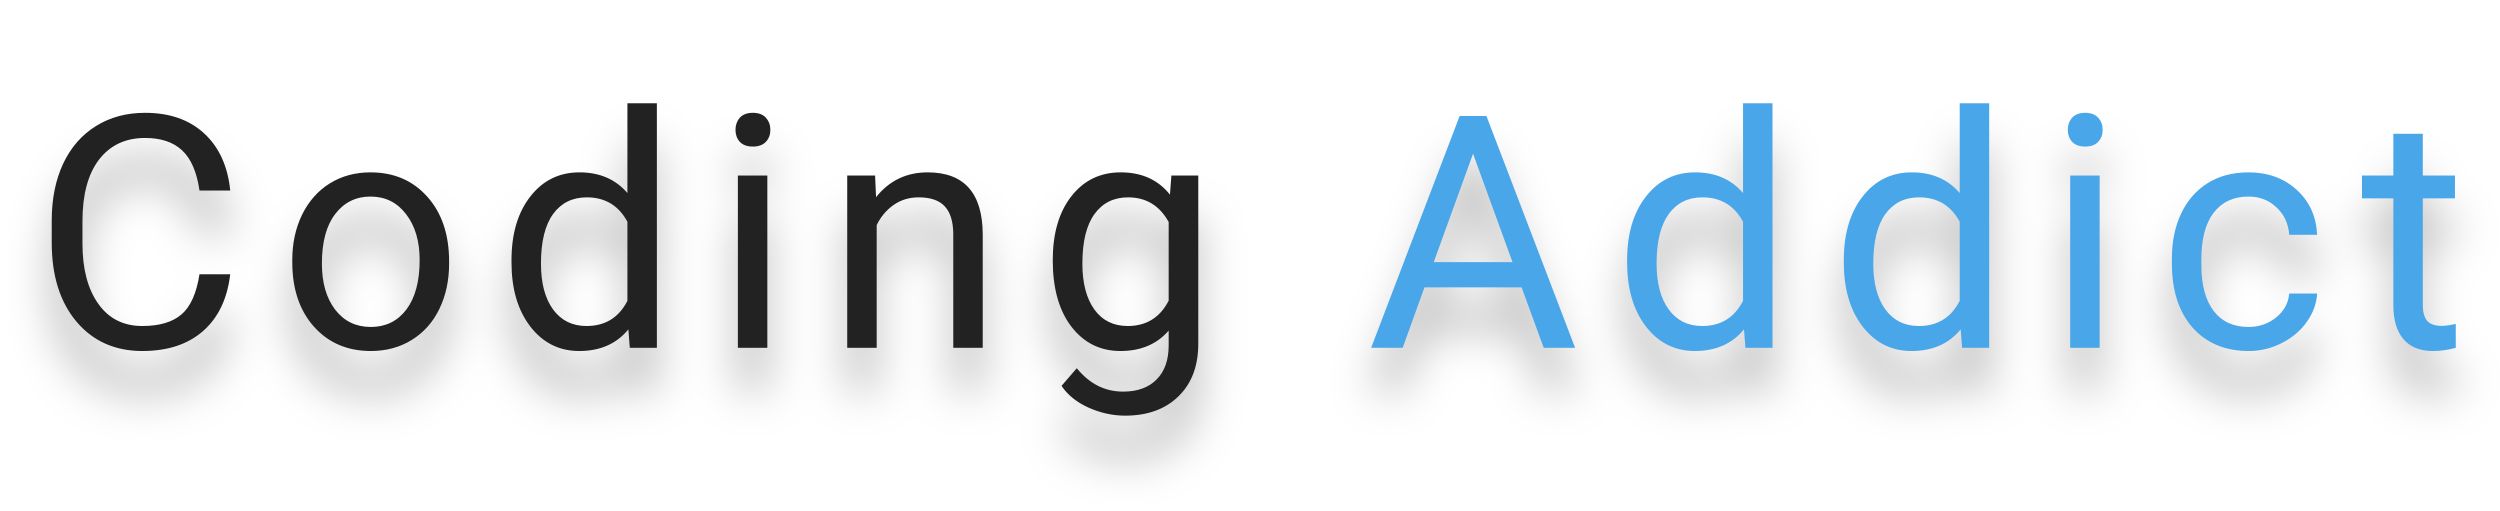
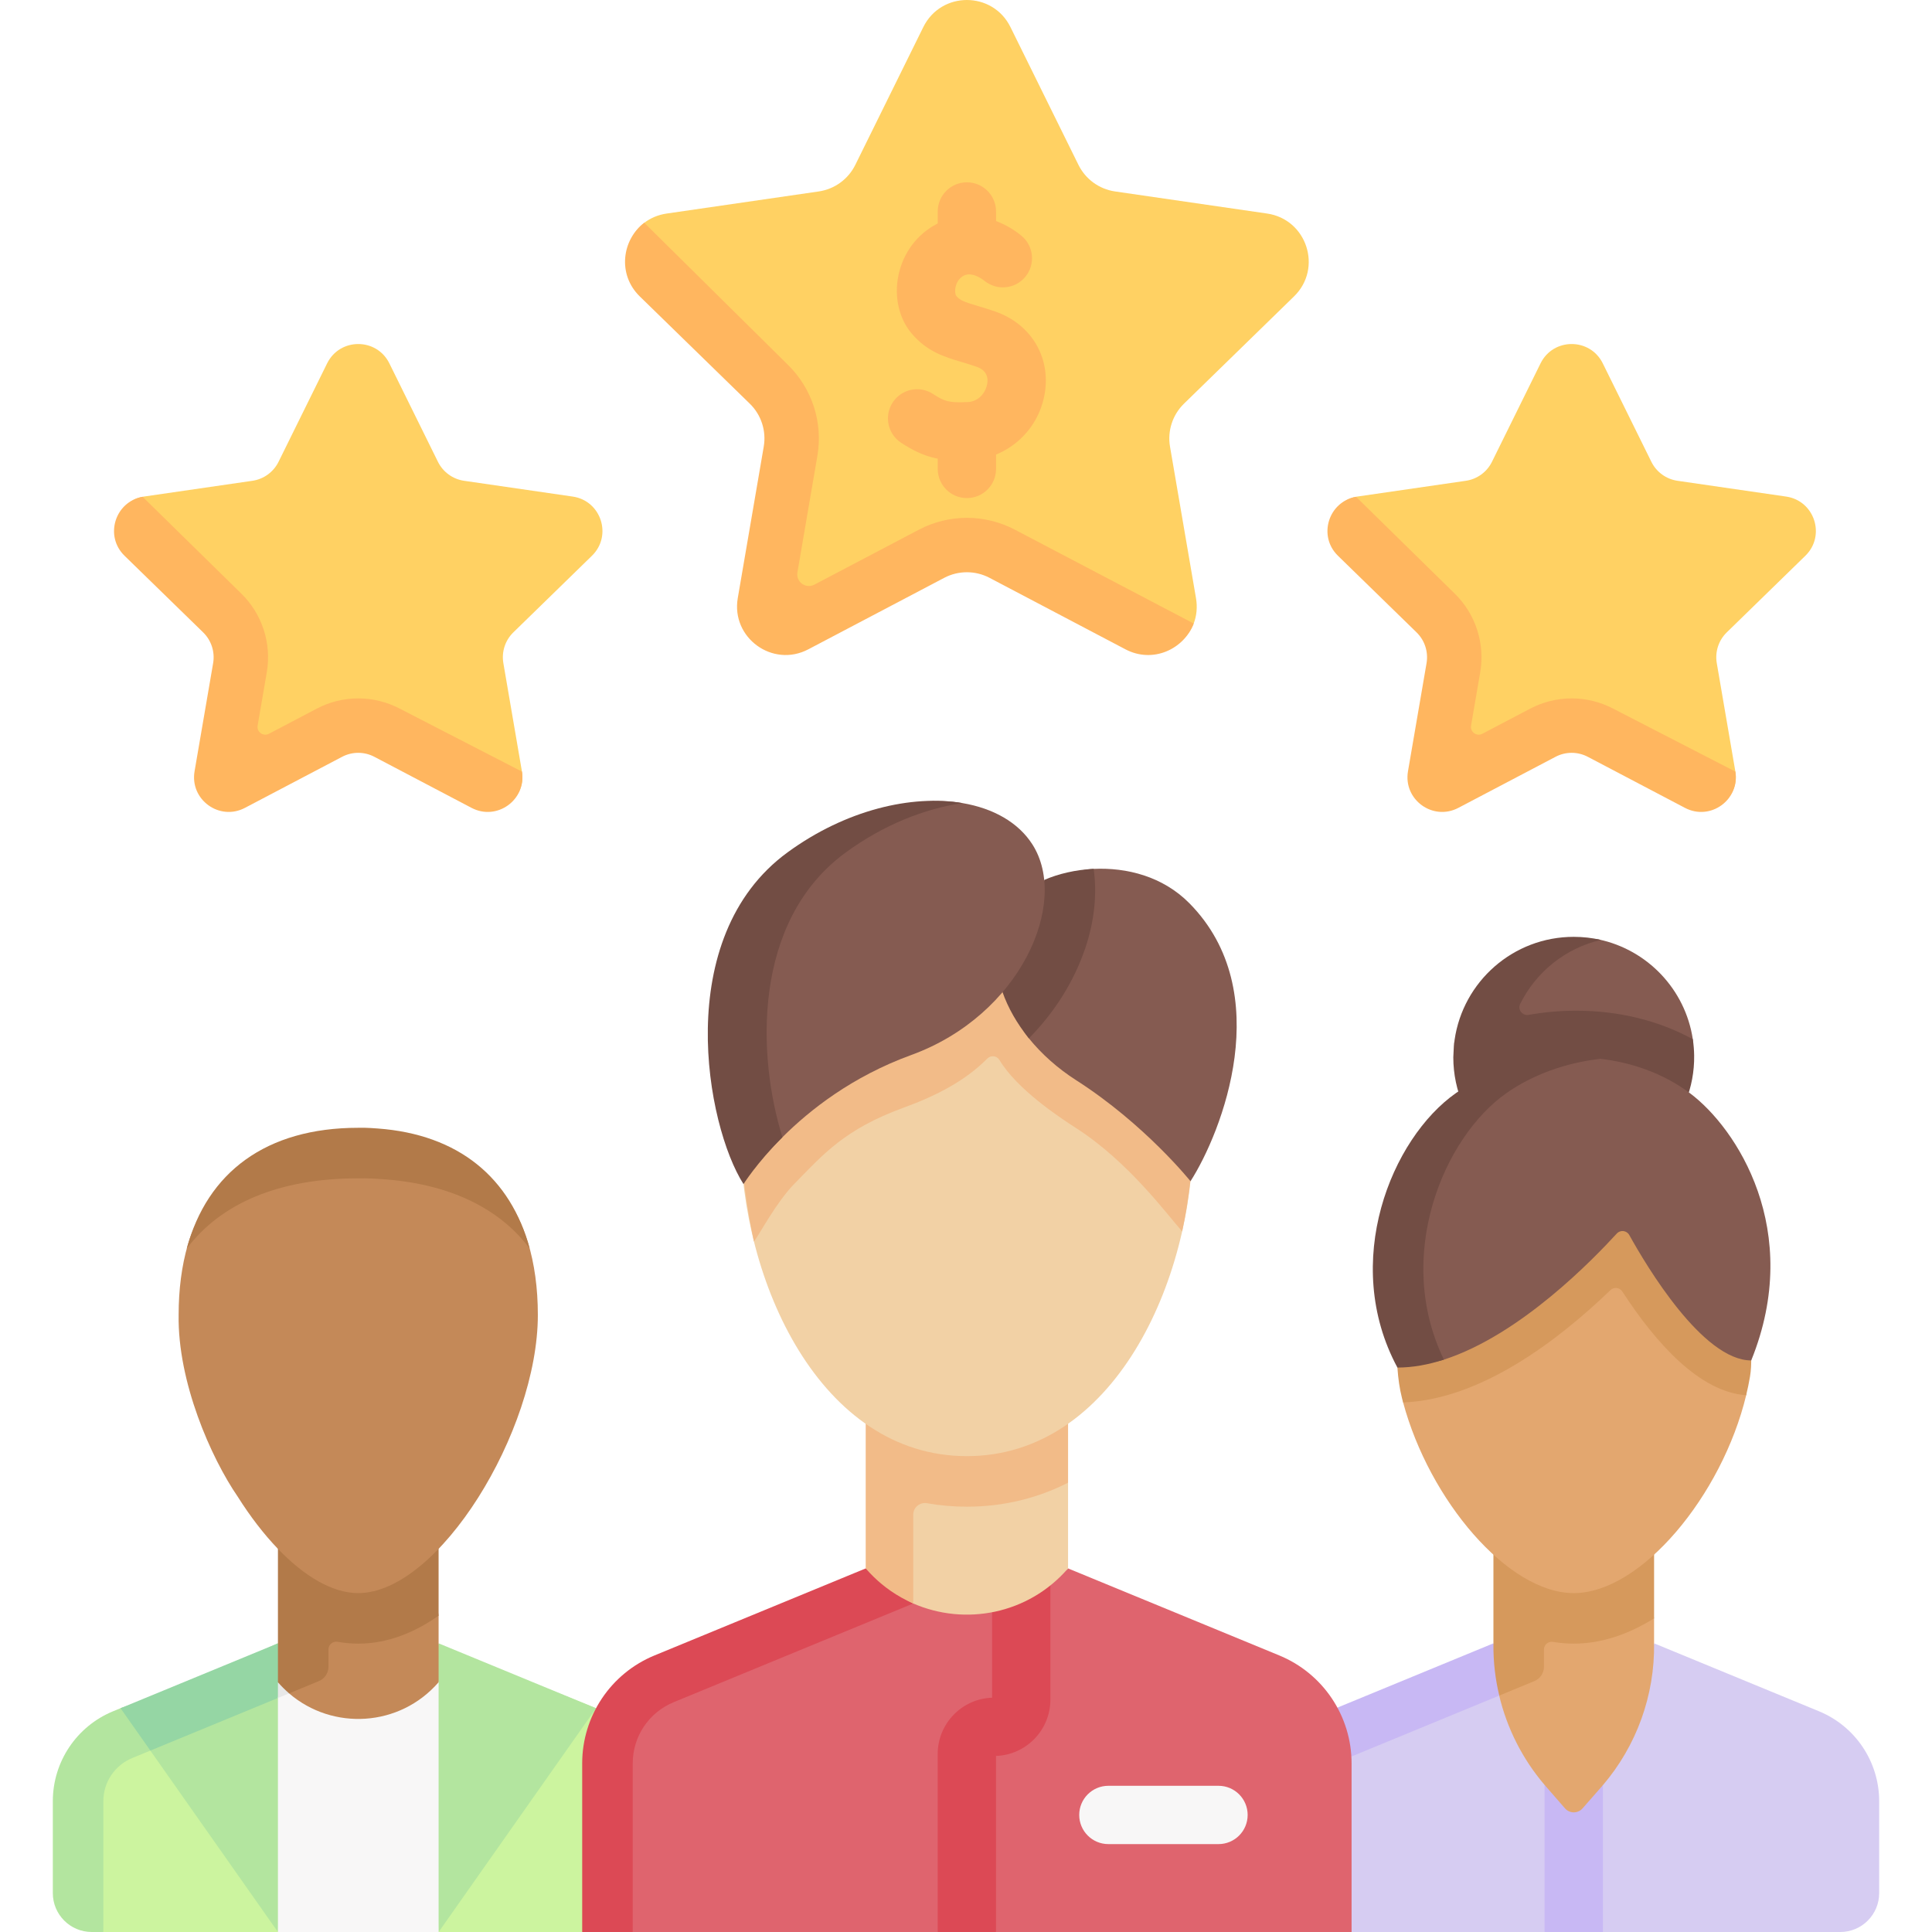
- <svg xmlns="http://www.w3.org/2000/svg" width="230" height="47" viewBox="0 0 230 47" fill="none">
-   <g filter="url(#filter0_d)">
-     <path d="M21.18 25.232C20.916 27.488 20.081 29.231 18.675 30.462C17.278 31.683 15.418 32.293 13.094 32.293C10.574 32.293 8.553 31.39 7.029 29.583C5.516 27.776 4.759 25.359 4.759 22.332V20.281C4.759 18.299 5.11 16.556 5.813 15.052C6.526 13.548 7.532 12.396 8.831 11.595C10.13 10.784 11.634 10.379 13.343 10.379C15.608 10.379 17.425 11.014 18.792 12.283C20.159 13.543 20.955 15.291 21.18 17.527H18.352C18.108 15.828 17.576 14.598 16.756 13.836C15.945 13.074 14.808 12.693 13.343 12.693C11.546 12.693 10.135 13.357 9.109 14.685C8.094 16.014 7.586 17.903 7.586 20.355V22.42C7.586 24.734 8.069 26.575 9.036 27.942C10.003 29.31 11.355 29.993 13.094 29.993C14.656 29.993 15.852 29.642 16.683 28.939C17.523 28.226 18.079 26.99 18.352 25.232H21.18ZM26.89 23.929C26.89 22.376 27.192 20.98 27.798 19.739C28.413 18.499 29.263 17.542 30.347 16.868C31.44 16.194 32.685 15.857 34.082 15.857C36.24 15.857 37.983 16.605 39.312 18.099C40.649 19.593 41.318 21.58 41.318 24.061V24.251C41.318 25.794 41.02 27.181 40.425 28.411C39.839 29.632 38.994 30.584 37.891 31.268C36.797 31.951 35.537 32.293 34.111 32.293C31.963 32.293 30.22 31.546 28.882 30.052C27.554 28.558 26.89 26.58 26.89 24.119V23.929ZM29.614 24.251C29.614 26.009 30.02 27.42 30.83 28.484C31.65 29.549 32.744 30.081 34.111 30.081C35.488 30.081 36.582 29.544 37.393 28.47C38.203 27.386 38.608 25.872 38.608 23.929C38.608 22.19 38.193 20.784 37.363 19.71C36.543 18.626 35.449 18.084 34.082 18.084C32.744 18.084 31.665 18.616 30.845 19.681C30.024 20.745 29.614 22.269 29.614 24.251ZM47.058 23.943C47.058 21.512 47.634 19.559 48.786 18.084C49.938 16.6 51.447 15.857 53.312 15.857C55.168 15.857 56.638 16.492 57.722 17.762V9.5H60.432V32H57.941L57.81 30.301C56.726 31.629 55.217 32.293 53.283 32.293C51.447 32.293 49.948 31.541 48.786 30.037C47.634 28.533 47.058 26.57 47.058 24.148V23.943ZM49.768 24.251C49.768 26.048 50.139 27.454 50.881 28.47C51.623 29.485 52.648 29.993 53.957 29.993C55.676 29.993 56.931 29.222 57.722 27.679V20.398C56.911 18.904 55.666 18.157 53.986 18.157C52.658 18.157 51.623 18.67 50.881 19.695C50.139 20.721 49.768 22.239 49.768 24.251ZM70.595 32H67.885V16.15H70.595V32ZM67.665 11.946C67.665 11.507 67.797 11.136 68.061 10.833C68.334 10.53 68.734 10.379 69.262 10.379C69.789 10.379 70.189 10.53 70.463 10.833C70.736 11.136 70.873 11.507 70.873 11.946C70.873 12.386 70.736 12.752 70.463 13.045C70.189 13.338 69.789 13.484 69.262 13.484C68.734 13.484 68.334 13.338 68.061 13.045C67.797 12.752 67.665 12.386 67.665 11.946ZM80.509 16.15L80.597 18.143C81.808 16.619 83.39 15.857 85.343 15.857C88.692 15.857 90.382 17.747 90.411 21.526V32H87.701V21.512C87.691 20.369 87.428 19.524 86.91 18.977C86.402 18.431 85.606 18.157 84.522 18.157C83.644 18.157 82.872 18.392 82.208 18.86C81.544 19.329 81.026 19.944 80.655 20.706V32H77.945V16.15H80.509ZM96.853 23.943C96.853 21.473 97.425 19.51 98.567 18.055C99.71 16.59 101.224 15.857 103.108 15.857C105.042 15.857 106.551 16.541 107.635 17.908L107.767 16.15H110.242V31.619C110.242 33.67 109.632 35.286 108.411 36.468C107.2 37.649 105.569 38.24 103.519 38.24C102.376 38.24 101.258 37.996 100.164 37.508C99.07 37.02 98.235 36.351 97.659 35.501L99.065 33.875C100.228 35.31 101.648 36.028 103.328 36.028C104.646 36.028 105.672 35.657 106.404 34.915C107.146 34.173 107.518 33.128 107.518 31.78V30.418C106.434 31.668 104.954 32.293 103.079 32.293C101.224 32.293 99.72 31.546 98.567 30.052C97.425 28.558 96.853 26.521 96.853 23.943ZM99.578 24.251C99.578 26.038 99.944 27.444 100.677 28.47C101.409 29.485 102.435 29.993 103.753 29.993C105.462 29.993 106.717 29.217 107.518 27.664V20.428C106.688 18.914 105.442 18.157 103.782 18.157C102.464 18.157 101.434 18.67 100.691 19.695C99.949 20.721 99.578 22.239 99.578 24.251Z" fill="#222222" />
-     <path d="M139.987 26.434H131.052L129.045 32H126.145L134.289 10.672H136.75L144.909 32H142.023L139.987 26.434ZM131.901 24.119H139.152L135.52 14.144L131.901 24.119ZM149.696 23.943C149.696 21.512 150.272 19.559 151.425 18.084C152.577 16.6 154.086 15.857 155.951 15.857C157.807 15.857 159.276 16.492 160.36 17.762V9.5H163.07V32H160.58L160.448 30.301C159.364 31.629 157.855 32.293 155.922 32.293C154.086 32.293 152.587 31.541 151.425 30.037C150.272 28.533 149.696 26.57 149.696 24.148V23.943ZM152.406 24.251C152.406 26.048 152.777 27.454 153.52 28.47C154.262 29.485 155.287 29.993 156.596 29.993C158.314 29.993 159.569 29.222 160.36 27.679V20.398C159.55 18.904 158.305 18.157 156.625 18.157C155.297 18.157 154.262 18.67 153.52 19.695C152.777 20.721 152.406 22.239 152.406 24.251ZM169.63 23.943C169.63 21.512 170.206 19.559 171.358 18.084C172.511 16.6 174.02 15.857 175.885 15.857C177.74 15.857 179.21 16.492 180.294 17.762V9.5H183.004V32H180.514L180.382 30.301C179.298 31.629 177.789 32.293 175.855 32.293C174.02 32.293 172.521 31.541 171.358 30.037C170.206 28.533 169.63 26.57 169.63 24.148V23.943ZM172.34 24.251C172.34 26.048 172.711 27.454 173.453 28.47C174.195 29.485 175.221 29.993 176.529 29.993C178.248 29.993 179.503 29.222 180.294 27.679V20.398C179.483 18.904 178.238 18.157 176.559 18.157C175.23 18.157 174.195 18.67 173.453 19.695C172.711 20.721 172.34 22.239 172.34 24.251ZM193.167 32H190.457V16.15H193.167V32ZM190.237 11.946C190.237 11.507 190.369 11.136 190.633 10.833C190.906 10.53 191.307 10.379 191.834 10.379C192.361 10.379 192.762 10.53 193.035 10.833C193.309 11.136 193.445 11.507 193.445 11.946C193.445 12.386 193.309 12.752 193.035 13.045C192.762 13.338 192.361 13.484 191.834 13.484C191.307 13.484 190.906 13.338 190.633 13.045C190.369 12.752 190.237 12.386 190.237 11.946ZM206.875 30.081C207.842 30.081 208.687 29.788 209.409 29.202C210.132 28.616 210.532 27.884 210.61 27.005H213.174C213.125 27.913 212.812 28.777 212.236 29.598C211.66 30.418 210.889 31.072 209.922 31.561C208.965 32.049 207.949 32.293 206.875 32.293C204.717 32.293 202.998 31.575 201.719 30.14C200.449 28.694 199.814 26.722 199.814 24.222V23.768C199.814 22.225 200.098 20.852 200.664 19.651C201.23 18.45 202.041 17.518 203.096 16.854C204.16 16.189 205.415 15.857 206.86 15.857C208.638 15.857 210.112 16.39 211.284 17.454C212.466 18.519 213.096 19.9 213.174 21.6H210.61C210.532 20.574 210.142 19.734 209.438 19.08C208.745 18.416 207.886 18.084 206.86 18.084C205.483 18.084 204.414 18.582 203.652 19.578C202.9 20.564 202.524 21.995 202.524 23.87V24.383C202.524 26.209 202.9 27.615 203.652 28.602C204.404 29.588 205.479 30.081 206.875 30.081ZM222.897 12.312V16.15H225.856V18.245H222.897V28.074C222.897 28.709 223.029 29.188 223.293 29.51C223.557 29.822 224.006 29.979 224.641 29.979C224.953 29.979 225.383 29.92 225.93 29.803V32C225.217 32.195 224.523 32.293 223.85 32.293C222.639 32.293 221.726 31.927 221.11 31.194C220.495 30.462 220.188 29.422 220.188 28.074V18.245H217.302V16.15H220.188V12.312H222.897Z" fill="#49A6E9" />
+ <svg xmlns="http://www.w3.org/2000/svg" id="Capa_1" enable-background="new 0 0 497 497" viewBox="0 0 497 497" width="512">
+   <g>
+     <path d="m170.734 446.599-17.405-7.172-40.501-16.225c-10.901 12.583-30.433 12.757-41.33.17l-41.414 17.843c-9.374 3.863-15.492 13-15.492 23.139v21.636c0 5.529 4.482 10.01 10.01 10.01l1.985 1h44.91l21.163-2.266 20.178 2.266h36.93l20.966-2.904z" fill="#ccf49f" />
+     <path d="m71.498 422.74 1.44 37.13-1.44 37.13-40.49-57.57 19.826-6.68z" fill="#b3e59f" />
+     <path d="m74.378 435.61-40.34 16.63c-4.52 1.86-7.45 6.22-7.45 11.11v33.65h-2.99c-5.52 0-10.01-4.48-10.01-10.01v-23.64c0-10.13 6.12-19.27 15.5-23.13l1.92-.791 14.21-4.78 26.281-11.909v10.01l.01.01c.899 1.04 1.859 1.99 2.869 2.85z" fill="#b3e59f" />
+     <path d="m71.498 422.74 1.889 5.696-1.889 8.364-32.82 13.53-7.67-10.9z" fill="#95d6a4" />
+     <path d="m259.936 6.967 17.492 35.443c1.821 3.689 5.34 6.246 9.411 6.838l39.114 5.684c10.252 1.49 14.346 14.089 6.927 21.32l-28.303 27.589c-2.946 2.872-4.29 7.009-3.595 11.063l6.681 38.956c.403 2.348.159 4.572-.587 6.54-2.496 6.59-10.948 9.132-18.01 5.419l-34.521-18.447c-3.641-1.914-7.991-1.914-11.633 0l-34.08 18.638c-9.17 4.821-19.887-2.966-18.136-13.176l6.71-37.888c.695-4.055-.649-8.192-3.595-11.063l-27.871-27.617c-5.804-5.658-5.927-14.616-.201-18.953 1.592-1.206 3.531-2.056 5.762-2.38l39.114-5.684c4.071-.592 7.59-3.149 9.411-6.838l17.492-35.443c4.586-9.29 17.833-9.29 22.418-.001z" fill="#ffd163" />
+     <path d="m307.078 160.4c-2.51 6.59-10.49 10.35-17.55 6.64l-34.98-18.4c-3.64-1.91-8-1.91-11.64 0l-34.98 18.4c-9.17 4.82-19.89-2.97-18.14-13.18l6.68-38.96c.7-4.05-.64-8.19-3.59-11.06l-28.3-27.59c-5.8-5.66-4.57-14.6 1.16-18.94l36.91 36.5c6.25 6.09 9.1 14.86 7.62 23.46l-5.134 29.969c-.42 2.451 2.153 4.319 4.353 3.162l26.911-14.151c3.79-1.99 8.05-3.04 12.33-3.04s8.54 1.05 12.33 3.04z" fill="#ffb65f" />
+     <g>
+       <path d="m412.311 93.477 12.496 25.319c1.301 2.635 3.815 4.462 6.723 4.884l27.942 4.06c7.324 1.064 10.248 10.064 4.949 15.23l-20.219 19.708c-2.104 2.051-3.065 5.007-2.568 7.903l4.773 27.829c1.251 7.294-6.596 12.106-13.147 8.663l-25.328-13.489c-2.601-1.368-5.709-1.368-8.31 0l-23.619 13.179c-6.551 3.444-14.206-2.119-12.955-9.413l4.993-27.075c.497-2.896-.464-5.852-2.568-7.903l-19.234-19.085c-5.226-5.094-4.505-14.234 2.598-15.497.099-.018.2-.034.301-.049l27.942-4.06c2.908-.423 5.422-2.249 6.723-4.884l12.496-25.319c3.273-6.637 12.737-6.637 16.012-.001z" fill="#ffd163" />
+       <path d="m433.448 207.82-24.99-13.13c-2.6-1.37-5.71-1.37-8.31 0l-24.99 13.13c-6.55 3.45-14.21-2.11-12.96-9.41l4.78-27.83c.49-2.89-.47-5.85-2.57-7.9l-20.22-19.71c-5.23-5.09-2.45-13.91 4.65-15.17l25.34 24.86c5.41 5.26 7.87 12.85 6.6 20.29l-2.354 13.705c-.281 1.634 1.434 2.88 2.902 2.109l12.312-6.473c3.28-1.72 6.96-2.63 10.67-2.63 3.7 0 7.39.91 10.67 2.63l31.44 16.2c1.18 7.259-6.44 12.769-12.97 9.329z" fill="#ffb65f" />
+     </g>
+     <g>
+       <path d="m100.163 93.477 12.496 25.319c1.301 2.635 3.815 4.462 6.723 4.884l27.942 4.06c7.324 1.064 10.248 10.064 4.949 15.23l-20.219 19.708c-2.104 2.051-3.065 5.007-2.568 7.903l4.773 27.829c1.251 7.294-6.596 12.106-13.147 8.663l-25.328-13.489c-2.601-1.368-5.709-1.368-8.31 0l-23.619 13.179c-6.55 3.444-14.206-2.119-12.955-9.413l4.993-27.075c.497-2.896-.464-5.852-2.568-7.903l-19.235-19.085c-5.226-5.094-4.505-14.234 2.598-15.497.099-.018.2-.034.301-.049l27.942-4.06c2.908-.423 5.422-2.249 6.723-4.884l12.496-25.319c3.274-6.637 12.738-6.637 16.013-.001z" fill="#ffd163" />
+       <path d="m121.3 207.82-24.99-13.13c-2.6-1.37-5.71-1.37-8.31 0l-24.99 13.13c-6.55 3.45-14.21-2.11-12.96-9.41l4.78-27.83c.49-2.89-.47-5.85-2.57-7.9l-20.22-19.71c-5.23-5.09-2.45-13.91 4.65-15.17l25.34 24.86c5.41 5.26 7.87 12.85 6.6 20.29l-2.354 13.705c-.281 1.634 1.434 2.88 2.902 2.109l12.312-6.473c3.28-1.72 6.96-2.63 10.67-2.63 3.7 0 7.39.91 10.67 2.63l31.44 16.2c1.18 7.259-6.44 12.769-12.97 9.329z" fill="#ffb65f" />
+     </g>
+     <g>
+       <g>
+         <path d="m247.883 118.49c-6.247 0-10.159-.729-16.061-4.584-3.468-2.266-4.443-6.913-2.177-10.381 2.265-3.469 6.913-4.441 10.38-2.178 3.103 2.026 4.021 2.168 8.352 2.141 3.784-.025 5.29-2.985 5.583-4.731.545-3.248-1.999-4.146-2.835-4.441-1.318-.466-2.571-.838-3.782-1.198-4.369-1.3-8.887-2.644-12.874-7.393-3.212-3.827-4.471-9.361-3.367-14.804 1.188-5.857 4.837-10.732 10.011-13.377 8.146-4.165 16.521-1.131 21.645 3.097 3.194 2.636 3.647 7.363 1.011 10.558-2.636 3.194-7.363 3.649-10.559 1.011-.122-.101-3.02-2.459-5.271-1.308-1.423.727-1.931 2.106-2.106 2.864-.29 1.25-.006 2.138.129 2.32.986 1.174 1.953 1.552 5.657 2.653 1.325.395 2.826.841 4.5 1.432 9.132 3.225 14.209 11.692 12.634 21.071-1.667 9.926-10.194 17.179-20.275 17.246-.201.001-.399.002-.595.002z" fill="#ffb65f" />
+       </g>
+       <g>
+         <path d="m248.728 128.13c-4.142 0-7.5-3.357-7.5-7.5v-9.642c0-4.143 3.358-7.5 7.5-7.5s7.5 3.357 7.5 7.5v9.642c0 4.142-3.358 7.5-7.5 7.5z" fill="#ffb65f" />
+       </g>
+       <g>
+         <path d="m248.728 70.574c-4.142 0-7.5-3.357-7.5-7.5v-8.674c0-4.143 3.358-7.5 7.5-7.5s7.5 3.357 7.5 7.5v8.674c0 4.143-3.358 7.5-7.5 7.5z" fill="#ffb65f" />
+       </g>
+     </g>
+     <path d="m425.505 422.739v-6.429l-2.331-9.023 2.331-26.671h-39.827v42.123l-12.461 46.548h64.34z" fill="#e3a76f" />
+     <path d="m467.921 440.216-42.415-17.477c.186 13.367-4.5 26.336-13.169 36.491-.168.196-.183.842-.354 1.037l-7.234 8.362-7-8.468c-.121-.139-.294-.857-.414-.998-5.692-6.673-9.667-14.561-11.669-22.979-1.01-4.246-1.968-7.227-1.941-11.655l.002-.389-42 17.617c-9.374 3.863-15.457 11.46-15.457 21.599v30.486l21.42 3.16h49.648l8.05-3.883 6.95 3.883h61.064c5.529 0 10.01-4.482 10.01-10.01v-23.636c0-10.141-6.117-19.278-15.491-23.14z" fill="#d6ccf2" />
+     <path d="m397.178 380.62h-13v35.7 6.419l-2.833 6.506 4.333 6.935 9.024-3.72c1.498-.617 2.476-2.078 2.476-3.698v-4.43c0-1.237 1.111-2.167 2.331-1.964 1.766.295 3.544.451 5.329.451 7.1 0 14.11-2.4 20.67-6.51v-35.69h-28.33z" fill="#d6995c" />
+     <path d="m385.678 436.18-5.17 2.13-33.79 13.93c-4.53 1.86-7.45 6.22-7.45 11.11v33.65l-6.902-5.245-6.098 5.245v-33.65c0-10.13 6.12-19.27 15.49-23.13l42.42-17.48v.39c-.03 4.43.48 8.81 1.5 13.05z" fill="#c8b8f4" />
+     <g>
+       <path d="m412.338 459.23v37.77h-15v-37.84c.12.14.24.28.36.42l4.887 5.613c1.192 1.369 3.319 1.374 4.517.009l4.726-5.382c.17-.2.34-.39.51-.59z" fill="#c8b8f4" />
+     </g>
+     <path d="m153.328 439.43-40.49 57.57h-.01l-1.271-34.436 1.271-29.8-1.271-3.902 1.271-6.122z" fill="#b3e59f" />
+     <path d="m329.1 425.858-54.345-22.393-.008.009c-1.196 1.381-3.832 1.523-5.178 2.663-12.645 10.704-40.436-.681-40.436-.681l-6.431-1.319-51.967 21.978c-11.249 4.635-18.59 15.6-18.59 27.766l-.501 41.362 11.124 1.757h78.45l7.957-2.84 7.043 2.84h91.472v-43.375c0-12.167-7.341-23.131-18.59-27.767z" fill="#df646e" />
+     <path d="m234.928 412.49-61.62 25.39c-6.4 2.64-10.54 8.82-10.54 15.74v43.38h-13v-43.38c0-12.16 7.34-23.13 18.59-27.76l54.34-22.39 6.434 1.987z" fill="#dc4955" />
+     <g>
+       <path d="m313.455 474.389h-28.329c-4.142 0-7.5-3.357-7.5-7.5s3.358-7.5 7.5-7.5h28.329c4.142 0 7.5 3.357 7.5 7.5s-3.358 7.5-7.5 7.5z" fill="#f8f7f7" />
+     </g>
+     <g>
+       <path d="m270.208 407.85v29.37c0 7.83-6.23 14.22-13.99 14.49v45.29h-15v-45.79c0-7.82 6.23-14.22 13.99-14.48v-21.98l6.775-4.782z" fill="#dc4955" />
+     </g>
+     <path d="m274.755 350.411h-52.054l1.41 51.557s6.281 8.54 10.818 10.52c13.303 5.806 29.572 2.805 39.81-9.004l.016-.018v-22.046l-1.878-3.877z" fill="#f2d1a5" />
+     <path d="m222.698 350.41v31.01 22.05c1.29 1.49 2.68 2.84 4.14 4.05.73.6 1.48 1.17 2.24 1.7 1.86 1.29 3.82 2.38 5.85 3.27v-22.848c0-1.882 1.707-3.272 3.56-2.943 3.295.585 6.706.891 10.23.891 9.53 0 18.24-2.22 26.04-6.17v-31.01z" fill="#f2bb88" />
+     <path d="m306.913 292.023c0-37.668-20.526-68.204-58.194-68.204s-58.194 30.536-58.194 68.204 20.526 82.563 58.194 82.563 58.194-44.895 58.194-82.563z" fill="#f2d1a5" />
+     <path d="m286.145 237.591c-1.618-.127-3.228-.147-4.807-.073 0-.003-.001-.006-.001-.008-4.68.23-9.09 1.28-12.67 2.83l-.047.125c-.327-3.408-1.322-6.558-3.046-9.252-1.716-2.68-4.067-4.895-6.898-6.633-3.173-.499-6.491-.762-9.957-.762-37.668 0-58.194 30.536-58.194 68.204 0 7.809 1.694 19.391 3.429 27.357 1.642-2.206 5.764-10.109 10.324-14.773 7.407-7.575 12.955-14.121 28.173-19.66 8.757-3.187 15.978-7.041 21.521-12.627.934-.942 2.474-.747 3.155.391 4.444 7.426 15.236 14.628 19.579 17.408 13.505 8.645 23.407 22.138 27.398 26.666 1.694-7.877 2.809-17.044 2.809-24.762 0-22.235-7.158-41.98-20.768-54.431z" fill="#f2bb88" />
+     <path d="m269.302 227.245c3.582-1.554 7.358-3.505 12.036-3.726 8.458-.4 17.783 1.91 24.631 8.844 22.564 22.847 8.331 58.938.285 71.507 0 0-11.734-14.671-29.421-25.993-4.826-3.089-8.917-6.777-12.151-10.763-3.087-3.803-4.173-8.454-5.593-12.537z" fill="#855b51" />
+     <path d="m279.178 243.93c-2.91 8.61-7.92 16.51-14.49 23.18-3.09-3.8-5.39-7.88-6.82-11.96l10.8-28.81c3.58-1.55 7.99-2.6 12.67-2.83.91 6.41.21 13.42-2.16 20.42z" fill="#724d44" />
+     <path d="m265.574 217.213c-3.628-5.668-10.067-9.278-17.977-10.621-13.008-2.209-29.276 2.782-44.295 13.759-29.954 21.893-21.552 67.736-11.957 82.723 0 0 3.126-3.755 9.933-10.534 7.037-7.009 17.919-15.606 33.138-21.145 28.111-10.232 40.753-39.195 31.158-54.182z" fill="#855b51" />
+     <path d="m247.598 206.59c-9.76 1.44-20.3 5.59-30.02 12.69-24.16 17.65-22.78 52.55-16.3 73.26-6.66 6.7-10.017 12.067-10.017 12.067-9.6-14.99-18.633-63.437 11.317-85.327 15.02-10.98 32.01-14.89 45.02-12.69z" fill="#724d44" />
+     <path d="m111.557 426.053h-39.606l-.202 9.245-.251 1.502v60.2h41.33v-64.236z" fill="#f8f7f7" />
+     <path d="m112.827 390.626h-40.333l.064 41.427s.807 2.696 1.815 3.563c11.194 9.632 28.442 8.682 38.442-2.853l.013-.015v-17.118l-.95-6.811z" fill="#c48958" />
+     <path d="m74.378 435.61-2.88 1.19v-4.05l.01.01c.484.56 1.362.589 1.88 1.096.443.436.523 1.357.99 1.754z" fill="#e8e8e8" />
+     <path d="m84.498 390.63h-13v25.01 17.11l.01.01c.9 1.04 1.86 1.99 2.87 2.85l7.644-3.15c1.498-.617 2.476-2.078 2.476-3.698v-4.453c0-1.258 1.144-2.182 2.382-1.961 1.72.306 3.48.472 5.277.472 7.64 0 14.6-2.93 20.67-7.19v-25z" fill="#b27a49" />
+     <path d="m96.196 292.096c-.027-.002 1.777-.086 0 0-23.324 0-42.41 9.115-47.903 28.185-1.55 5.382-2.34 11.399-2.34 17.982-.275 17.178 8.277 36.684 15.248 46.821 3.152 4.995 6.625 9.528 10.255 13.311.061.063.099.104.099.104s-.004-.005-.004-.006c6.69 6.942 13.905 11.327 20.605 11.327 20.671 0 46.203-41.651 46.203-71.557 0-6.895-.866-13.169-2.566-18.742-5.252-17.217-19.414-25.953-39.597-27.425z" fill="#c48958" />
+     <path d="m136.255 321.17c-7.87-10.46-20.82-16.76-38.36-17.87-.03 0-3.7-.27-5.74-.18-20.48 0-35.4 6.49-44.11 18.07 5.27-19.62 20.42-31.07 44.11-31.07 1.78-.09 4.97.18 5 .18 20.82 1.52 34.21 12.68 39.1 30.87z" fill="#b27a49" />
+     <path d="m434.855 272.245c0-1.581.841-3.397.613-4.915-1.927-12.797-11.682-23.03-24.233-25.667-2.065-.434-4.203.305-6.398.305-17.11 0-29.855 13.167-29.855 30.277s12.741 30.718 29.851 30.718 30.022-13.608 30.022-30.718z" fill="#855b51" />
+     <path d="m450.394 344.266c0-29.907-15.653-54.148-45.56-54.148s-45.526 24.422-45.526 54.329c0 5.041 1.822 7.629 3.128 12.798.091.362-1.587 3.163-1.49 3.524 6.742 25.106 26.957 49.052 43.889 49.052 17.358 0 38.144-25.134 44.361-50.899.384-1.593-1.24-3.021-.971-4.613.559-3.323 2.169-6.802 2.169-10.043z" fill="#e3a76f" />
+     <path d="m435.468 267.33c-8.83-4.82-19.07-7.33-30.02-7.33-4.13 0-8.221.366-12.207 1.072-1.608.285-2.905-1.352-2.181-2.816 4.057-8.2 11.635-14.346 20.768-16.467-2.24-.52-4.59-.79-6.99-.79-15.589 0-28.481 11.517-30.65 26.505-.123 1.65-.084-1.168-.33 4.475 0 17.602 14.68 31.776 32.466 30.945 16.568-.774 29.744-14.836 29.491-31.42-.022-1.415-.14-2.806-.347-4.174z" fill="#724d44" />
+     <path d="m450.18 354.14c-.27 1.59-.6 3.19-.99 4.78-11.981-.856-23.193-13.347-31.848-26.669-.686-1.057-2.156-1.245-3.064-.371-13.508 13.01-33.432 28.181-53.338 28.89-.09-.36-.19-.73-.28-1.09-1.3-5.16-1.35-10.19-1.35-15.23 0-29.91 15.62-54.33 45.52-54.33 29.91 0 45.56 24.24 45.56 54.15 0 3.24.35 6.55-.21 9.87z" fill="#d6995c" />
+     <path d="m434.673 281.178c-6.781-5.044-14.872-7.89-23.183-8.827-.461-.052-1.147.062-1.612.032-5.619-.369-11.197.623-16.612 1.755-6.945 1.453-12.321 4.553-17.723 8.34-16.623 11.655-30.018 40.379-15.414 67.49 3.961 0 7.333 1.082 11.312-.205 19.748-6.387 38.532-25.971 44.474-32.441.924-1.006 2.555-.805 3.216.389 4.405 7.955 18.883 32.257 31.366 32.257 13.541-33.447-3.806-59.85-15.824-68.79z" fill="#855b51" />
+     <path d="m411.68 272.38c-8.89 1.01-17.38 4.07-24.13 8.8-16.21 11.36-29.02 41.93-16.11 68.58-3.98 1.29-8 2.04-11.96 2.04-14.6-27.11-1.56-58.97 15.07-70.62 10.01-7.02 23.86-10.35 37.13-8.8z" fill="#724d44" />
  </g>
-   <defs>
-     <filter id="filter0_d" x="0.759" y="9.5" width="229.171" height="36.74" filterUnits="userSpaceOnUse" color-interpolation-filters="sRGB">
-       <feFlood flood-opacity="0" result="BackgroundImageFix" />
-       <feColorMatrix in="SourceAlpha" type="matrix" values="0 0 0 0 0 0 0 0 0 0 0 0 0 0 0 0 0 0 127 0" />
-       <feOffset dy="4" />
-       <feGaussianBlur stdDeviation="2" />
-       <feColorMatrix type="matrix" values="0 0 0 0 0 0 0 0 0 0 0 0 0 0 0 0 0 0 0.25 0" />
-       <feBlend mode="normal" in2="BackgroundImageFix" result="effect1_dropShadow" />
-       <feBlend mode="normal" in="SourceGraphic" in2="effect1_dropShadow" result="shape" />
-     </filter>
-   </defs>
</svg>
